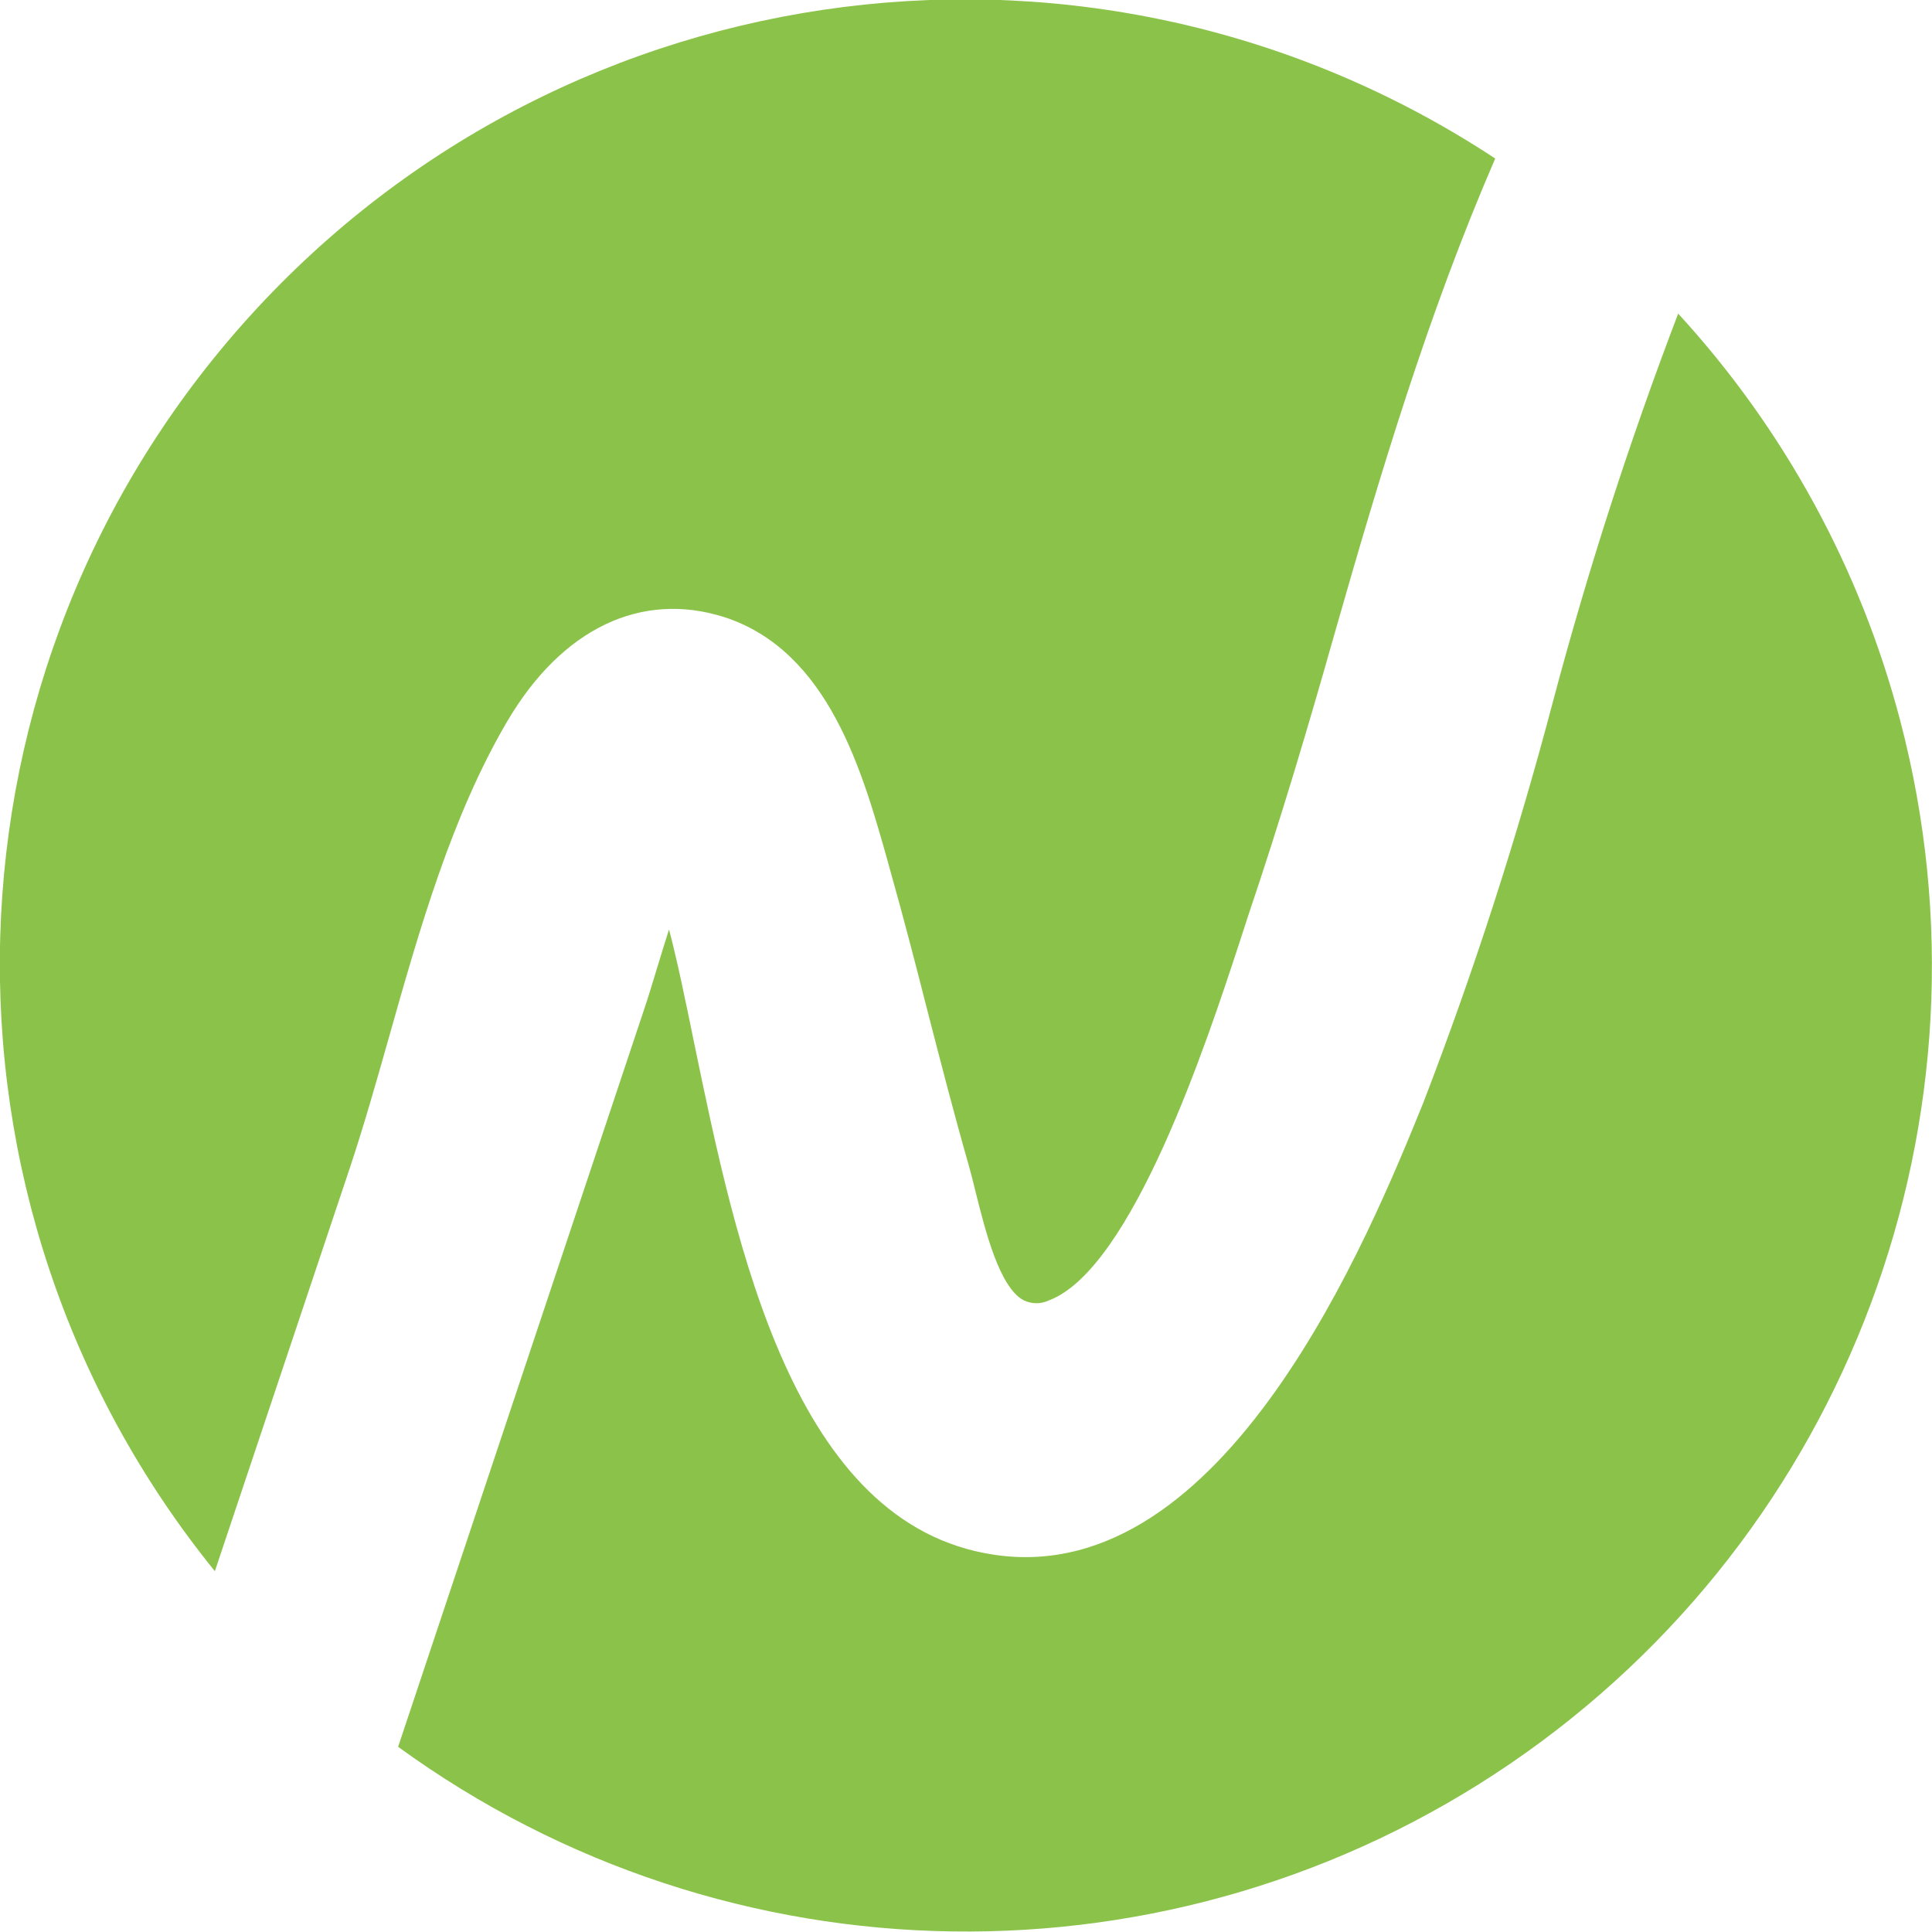
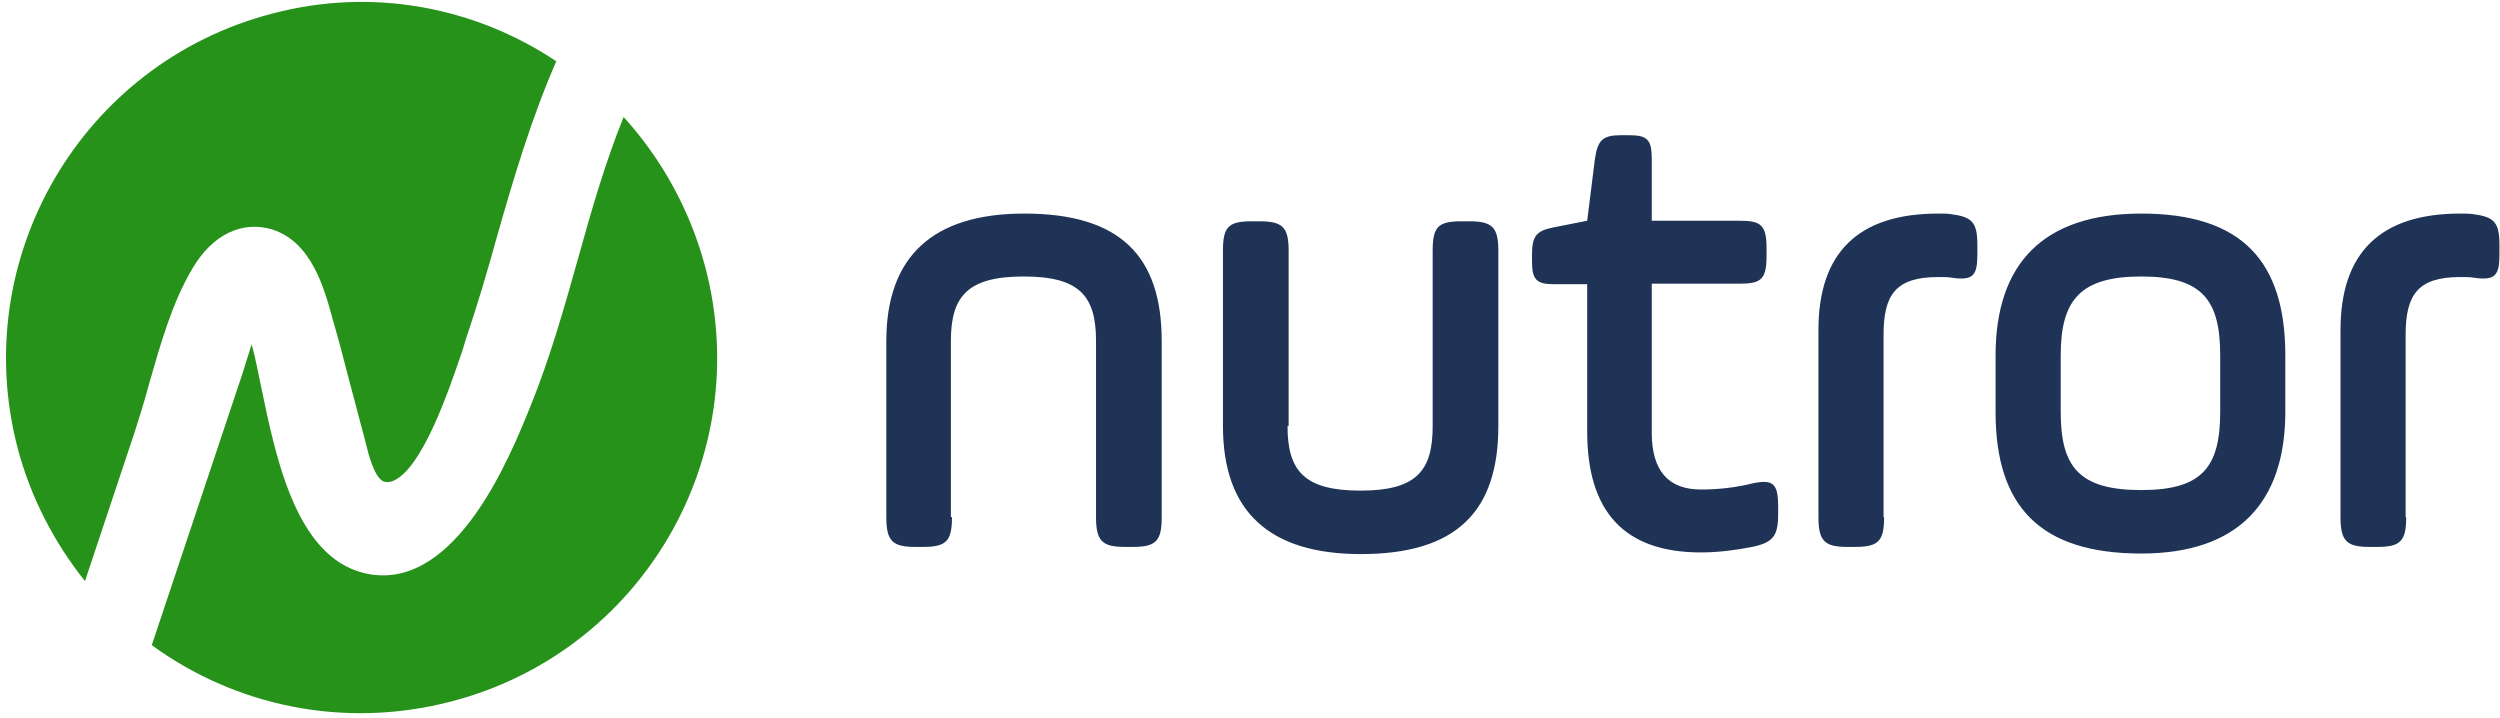
- <svg xmlns="http://www.w3.org/2000/svg" viewBox="0 0 128.94 128.93">
-   <g fill="#8BC34A" fill-rule="nonzero">
-     <path d="M23.33 78c.93-2.79 1.77-5.74 2.62-8.74 2.05-7.26 4.2-14.8 7.88-21.08s9-8.74 14.49-7c7 2.26 9.25 10.37 10.92 16.28l.2.73c.87 3.08 1.67 6.18 2.46 9.28.88 3.41 1.76 6.83 2.73 10.22.16.57.33 1.22.5 1.93.63 2.51 1.57 6.31 3.19 7.16a1.94 1.94 0 0 0 1.7 0C75.57 84.67 80.56 69.49 82.69 63l.65-2c2.1-6.2 4-12.6 5.75-18.79 3-10.49 6.22-21.3 10.7-31.63a64.38 64.38 0 0 0-85.45 94.28z" />
-     <path d="M126.82 48.1A64.24 64.24 0 0 0 112 20.93a259.62 259.62 0 0 0-8.33 25.79A255.55 255.55 0 0 1 95 73.57c-3.61 8.91-13.24 32.52-28.67 30.19-13.39-2-17.2-20.6-20-34.14-.59-2.88-1.12-5.47-1.68-7.59-.27.85-.53 1.7-.79 2.55s-.58 1.93-.9 2.87l-16.39 49.13A64.45 64.45 0 0 0 126.82 48.1z" />
-   </g>
+ <svg xmlns="http://www.w3.org/2000/svg" class="icon" viewBox="0 0 453 130">
+   <path fill="#1e3356" fill-rule="evenodd" d="M172.5 93.7c0 4.3-1 5.4-5.2 5.4h-1.5c-4.1 0-5.2-1.1-5.2-5.4V61.8c0-15.3 8.4-23.1 25-23.1 17.4 0 24.9 7.7 24.9 23.1v31.9c0 4.3-1 5.4-5.2 5.4h-1.5c-4.1 0-5.2-1.1-5.2-5.4V61.8c0-8.1-2.9-11.7-13.1-11.7s-13.2 3.6-13.2 11.7v31.9zm60.8-16.5c0 8.1 3 11.7 13.2 11.7s13.1-3.6 13.1-11.7V45.4c0-4.3 1-5.3 5.2-5.3h1.5c4.1 0 5.2 1.1 5.2 5.3v31.8c0 15.3-7.4 23.2-24.9 23.2-16.6 0-25-7.7-25-23.2V45.4c0-4.3 1-5.3 5.2-5.3h1.5c4.1 0 5.2 1.1 5.2 5.3v31.8zm44.3-31.1c0-3.3.8-4.3 3.9-4.9l6.1-1.2 1.4-11.2c.5-3.4 1.4-4.3 4.7-4.3h1.5c3.3 0 4.1.8 4.1 4.3V40h16c3.8 0 4.8.8 4.8 5v1.4c0 4.2-1 5-4.8 5h-16v27c0 6.9 3 10.3 8.9 10.3 3.4 0 6.5-.4 9.3-1.1 3.8-.8 4.7 0 4.7 4.2v1.4c0 3.9-.9 5.1-4.7 5.9-3.1.6-6.2 1-9.3 1-13.8 0-20.6-7.3-20.6-21.9V51.5h-6c-3.2 0-4-.8-4-4.2v-1.2zm63.8 47.6c0 4.3-1 5.4-5.2 5.4h-1.5c-4.1 0-5.2-1.1-5.2-5.4V59.8c0-14 7.2-21.1 21.7-21.1.9 0 1.7 0 2.3.1 3.8.5 4.8 1.4 4.8 5.6v1.7c0 3.9-.8 4.8-4.8 4.2-.6-.1-1.4-.1-2.3-.1-7.7 0-9.9 3.2-9.9 10.5v33zm20.2-19V64.4c0-16.6 8.6-25.7 26.4-25.7 18.2 0 26.1 8.6 26.1 25.7v10.2c0 16.5-8.6 25.7-26.1 25.7-18.3 0-26.4-8.5-26.4-25.6zm40.7-10.3c0-10-3.2-14.3-14.3-14.3-11.1 0-14.6 4.3-14.6 14.3v10.2c0 9.9 3.2 14.2 14.6 14.2 11.1 0 14.3-4.2 14.3-14.2V64.4zM436 93.7c0 4.3-1 5.4-5.2 5.4h-1.5c-4.1 0-5.2-1.1-5.2-5.4V59.8c0-14 7.2-21.1 21.7-21.1.9 0 1.7 0 2.3.1 3.8.5 4.8 1.4 4.8 5.6v1.7c0 3.9-.8 4.8-4.8 4.2-.6-.1-1.4-.1-2.3-.1-7.7 0-9.9 3.2-9.9 10.5v33z" />
+   <path fill="#27921A" fill-rule="evenodd" d="M24.4 78.3c.9-2.8 1.8-5.7 2.6-8.7 2.1-7.3 4.2-14.8 7.9-21 3.6-6.1 9-8.7 14.5-7 7 2.3 9.3 10.4 10.9 16.3l.2.7c.9 3.1 1.7 6.2 2.5 9.3l2.7 10.2c.2.6.3 1.2.5 1.9.6 2.5 1.6 6.3 3.2 7.2.3.1.8.3 1.7 0 5.5-2.1 10.5-17.3 12.7-23.7l.6-2c2.1-6.2 4-12.6 5.7-18.8 3-10.5 6.2-21.3 10.7-31.6C86.1 1.3 67.5-2.4 49.2 2.5c-34.4 9-55 44.3-46 78.7 2.4 9.1 6.7 17.2 12.2 24.1l9-27z" />
+   <path fill="#27921A" fill-rule="evenodd" d="M127.8 48.4c-2.8-10.5-8-19.7-14.8-27.2-3.4 8.4-5.9 17.2-8.3 25.8-2.5 8.9-5.1 18.1-8.7 26.9-3.6 8.9-13.2 32.5-28.7 30.2-13.4-2-17.2-20.6-20-34.1-.6-2.9-1.1-5.5-1.7-7.6-.3.8-.5 1.7-.8 2.5-.3 1-.6 1.9-.9 2.9l-16.4 49.1c15.1 11 34.8 15.3 54.3 10.2 34.5-9 55.1-44.2 46-78.7z" />
</svg>
